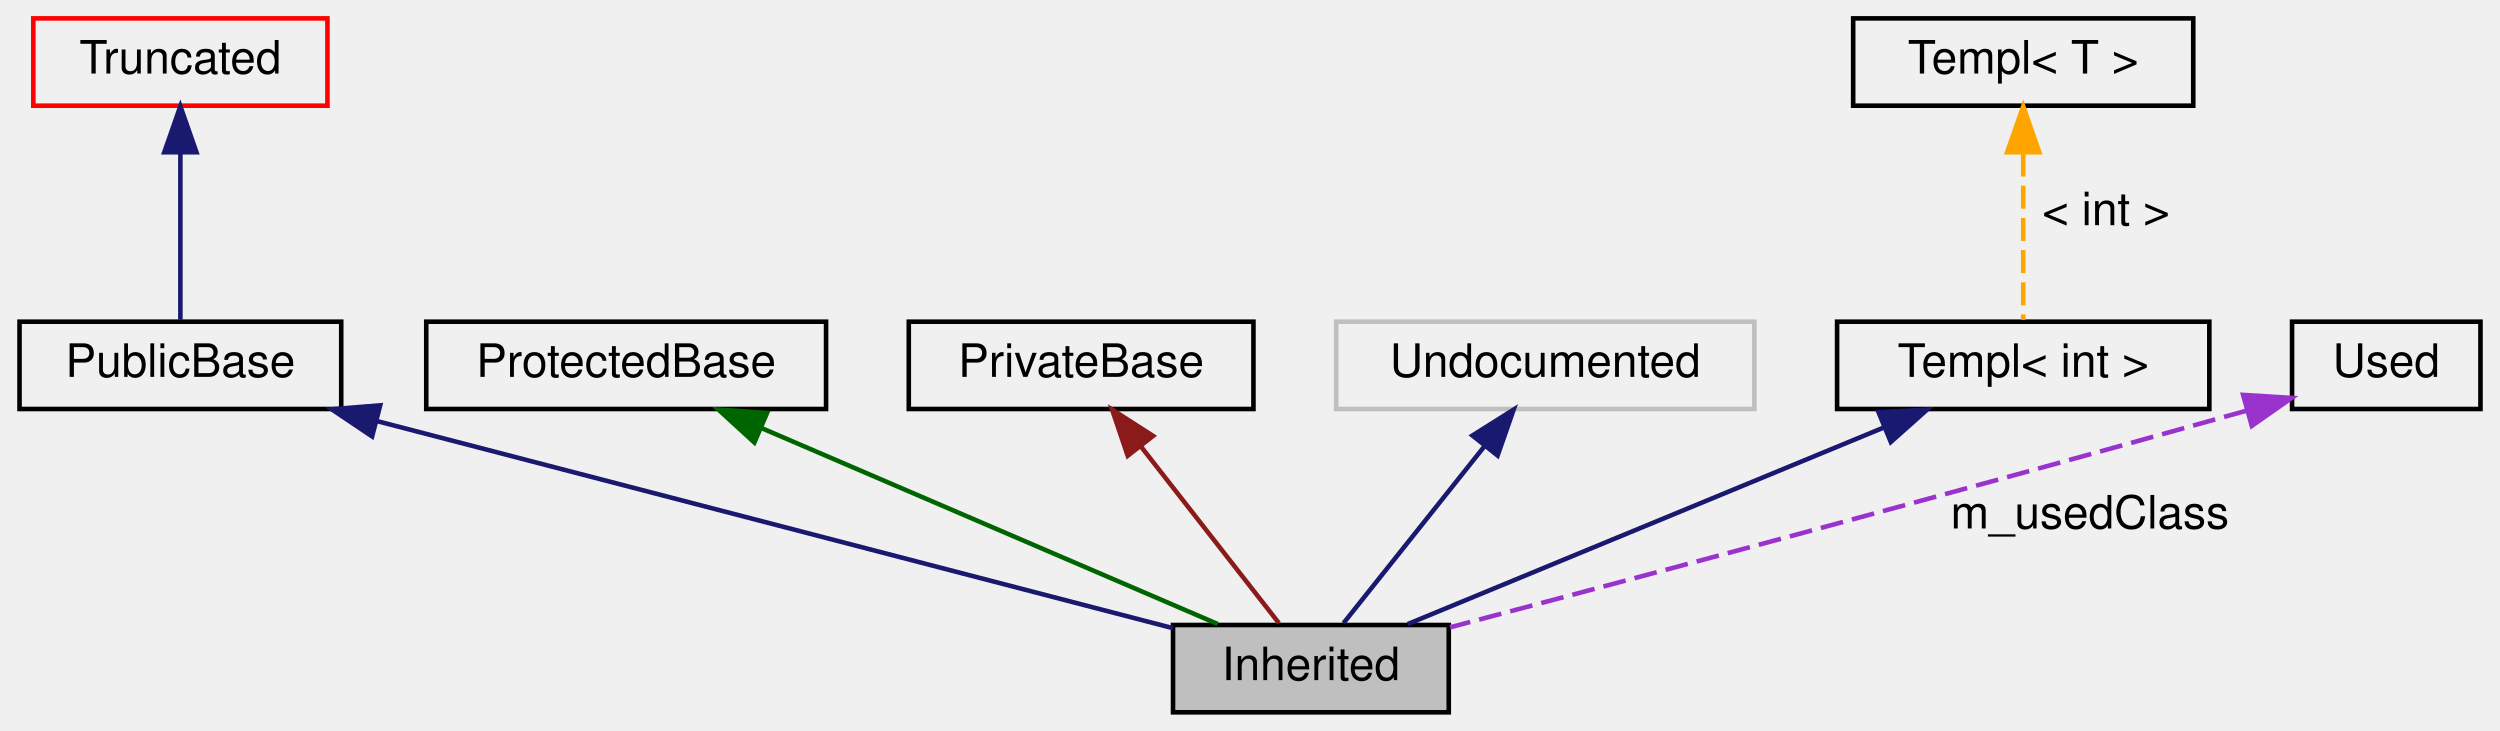
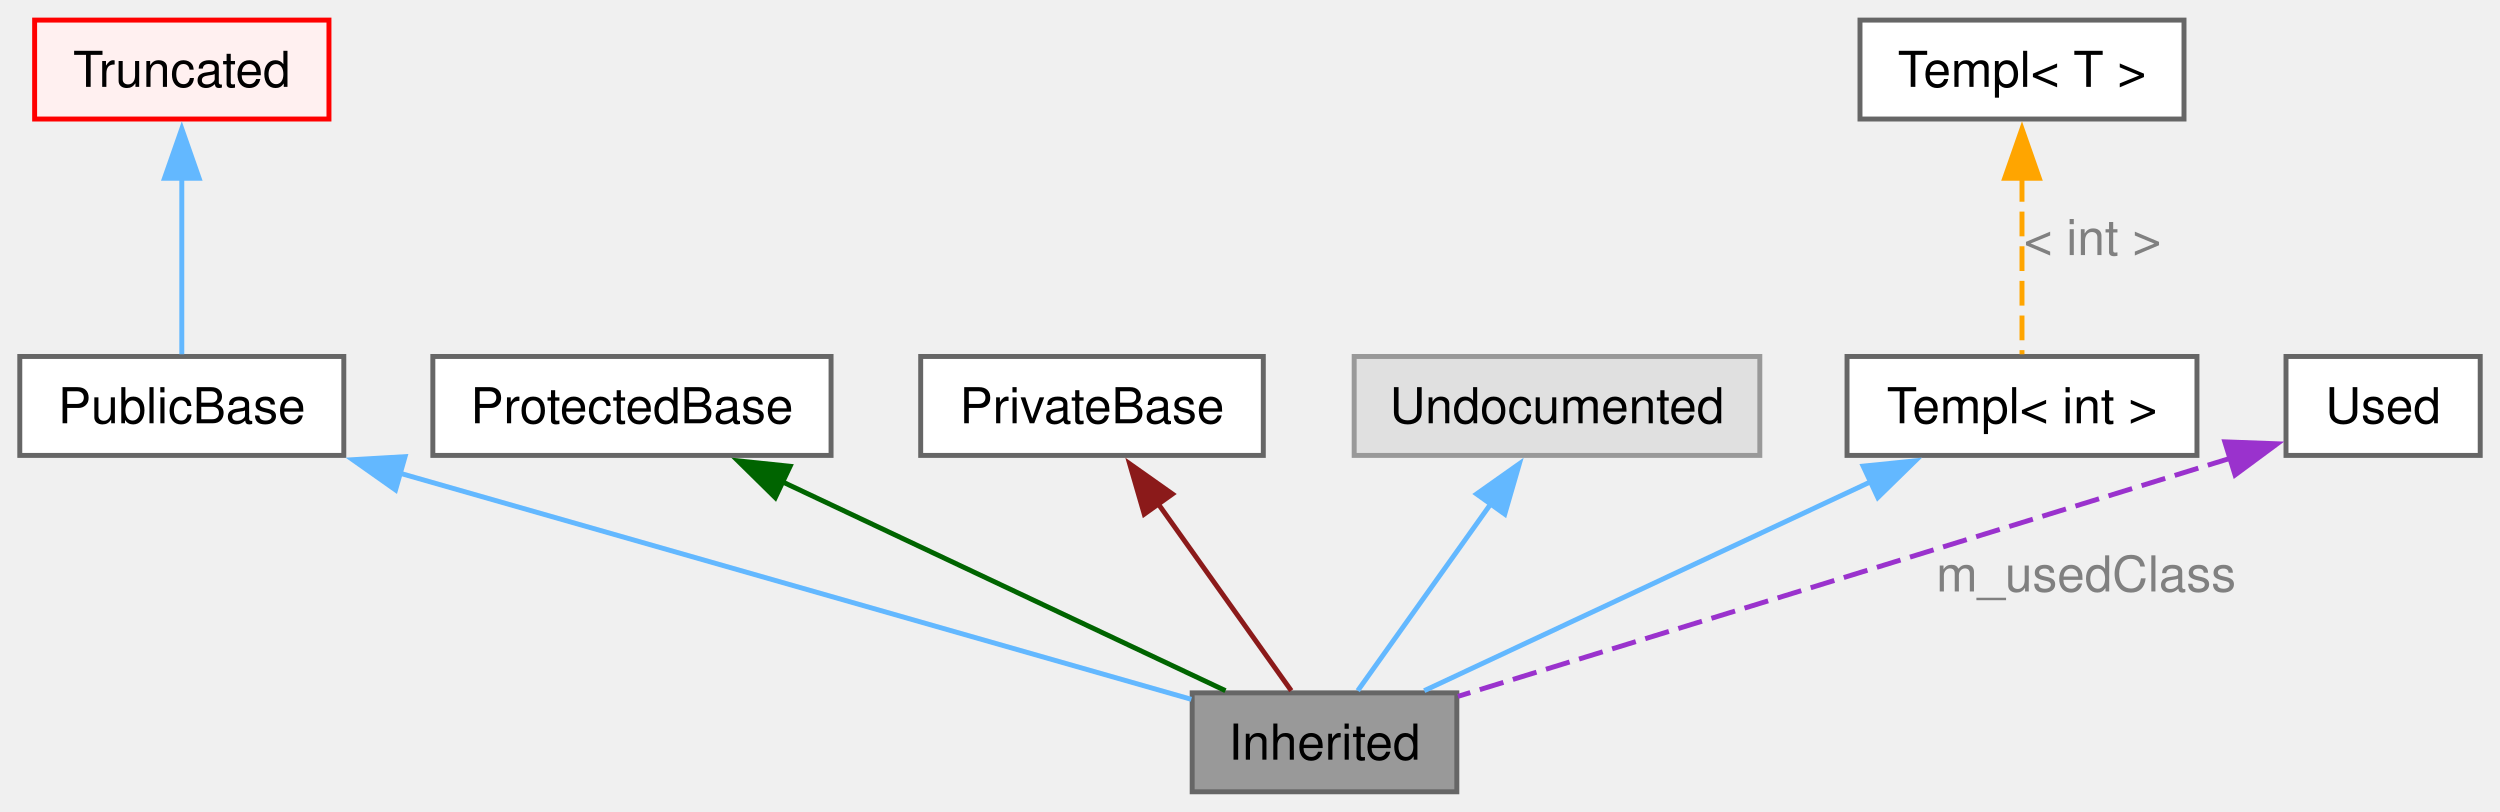
- <svg xmlns="http://www.w3.org/2000/svg" width="544pt" height="159pt" viewBox="0.00 0.00 543.50 159.00">
-   <g id="graph0" class="graph" transform="scale(1 1) rotate(0) translate(4 155)">
-     <g id="node1" class="node">
-       <polygon fill="#bfbfbf" stroke="black" points="311,-19 251,-19 251,0 311,0 311,-19" />
-       <text text-anchor="middle" x="281" y="-7" font-family="Helvetica,sans-Serif" font-size="10.00">Inherited</text>
+ <svg xmlns="http://www.w3.org/2000/svg" xmlns:xlink="http://www.w3.org/1999/xlink" width="505pt" height="164pt" viewBox="0.00 0.00 505.38 164.00">
+   <g id="graph0" class="graph" transform="scale(1 1) rotate(0) translate(4 160)">
+     <g id="Node000009" class="node">
+       <g id="a_Node000009">
+         <a xlink:title=" ">
+           <polygon fill="#999999" stroke="#666666" points="290.5,-20 237,-20 237,0 290.5,0 290.5,-20" />
+           <text text-anchor="middle" x="263.75" y="-6.5" font-family="Helvetica,sans-Serif" font-size="10.00">Inherited</text>
+         </a>
+       </g>
    </g>
-     <g id="node2" class="node">
-       <polygon fill="none" stroke="black" points="70,-85 0,-85 0,-66 70,-66 70,-85" />
-       <text text-anchor="middle" x="35" y="-73" font-family="Helvetica,sans-Serif" font-size="10.00">PublicBase</text>
+     <g id="Node000010" class="node">
+       <g id="a_Node000010">
+         <a xlink:title=" ">
+           <polygon fill="white" stroke="#666666" points="65.5,-88 0,-88 0,-68 65.5,-68 65.5,-88" />
+           <text text-anchor="middle" x="32.75" y="-74.5" font-family="Helvetica,sans-Serif" font-size="10.00">PublicBase</text>
+         </a>
+       </g>
    </g>
    <g id="edge1" class="edge">
-       <path fill="none" stroke="midnightblue" d="M77.7,-63.39C127.22,-50.51 207.6,-29.59 250.97,-18.31" />
-       <polygon fill="midnightblue" stroke="midnightblue" points="76.72,-60.03 67.92,-65.94 78.48,-66.8 76.72,-60.03" />
+       <g id="a_edge1">
+         <a xlink:title=" ">
+           <path fill="none" stroke="#63b8ff" d="M76.67,-64.45C123.9,-50.96 197.51,-29.93 236.83,-18.69" />
+           <polygon fill="#63b8ff" stroke="#63b8ff" points="75.96,-61.02 67.3,-67.13 77.88,-67.75 75.96,-61.02" />
+         </a>
+       </g>
    </g>
-     <g id="node3" class="node">
-       <polygon fill="none" stroke="red" points="67,-151 3,-151 3,-132 67,-132 67,-151" />
-       <text text-anchor="middle" x="35" y="-139" font-family="Helvetica,sans-Serif" font-size="10.00">Truncated</text>
+     <g id="Node000011" class="node">
+       <g id="a_Node000011">
+         <a xlink:title=" ">
+           <polygon fill="#fff0f0" stroke="red" points="62.5,-156 3,-156 3,-136 62.5,-136 62.5,-156" />
+           <text text-anchor="middle" x="32.75" y="-142.5" font-family="Helvetica,sans-Serif" font-size="10.00">Truncated</text>
+         </a>
+       </g>
    </g>
    <g id="edge2" class="edge">
-       <path fill="none" stroke="midnightblue" d="M35,-121.58C35,-109.63 35,-94.72 35,-85.41" />
-       <polygon fill="midnightblue" stroke="midnightblue" points="31.5,-121.87 35,-131.87 38.5,-121.87 31.5,-121.87" />
+       <g id="a_edge2">
+         <a xlink:title=" ">
+           <path fill="none" stroke="#63b8ff" d="M32.75,-124.28C32.75,-112.27 32.75,-97.74 32.75,-88.44" />
+           <polygon fill="#63b8ff" stroke="#63b8ff" points="29.25,-124.03 32.75,-134.03 36.25,-124.03 29.25,-124.03" />
+         </a>
+       </g>
    </g>
    <g id="node4" class="node">
-       <polygon fill="none" stroke="black" points="175.5,-85 88.5,-85 88.5,-66 175.5,-66 175.5,-85" />
-       <text text-anchor="middle" x="132" y="-73" font-family="Helvetica,sans-Serif" font-size="10.00">ProtectedBase</text>
+       <g id="a_node4">
+         <a xlink:title=" ">
+           <polygon fill="white" stroke="#666666" points="164,-88 83.5,-88 83.5,-68 164,-68 164,-88" />
+           <text text-anchor="middle" x="123.75" y="-74.5" font-family="Helvetica,sans-Serif" font-size="10.00">ProtectedBase</text>
+         </a>
+       </g>
    </g>
    <g id="edge3" class="edge">
-       <path fill="none" stroke="darkgreen" d="M161.43,-61.86C190.79,-49.25 235.12,-30.21 260.75,-19.2" />
-       <polygon fill="darkgreen" stroke="darkgreen" points="159.9,-58.71 152.09,-65.87 162.66,-65.14 159.9,-58.71" />
+       <g id="a_edge3">
+         <a xlink:title=" ">
+           <path fill="none" stroke="darkgreen" d="M153.93,-62.77C181.09,-49.97 220.25,-31.51 243.73,-20.44" />
+           <polygon fill="darkgreen" stroke="darkgreen" points="152.73,-59.47 145.18,-66.9 155.72,-65.8 152.73,-59.47" />
+         </a>
+       </g>
    </g>
    <g id="node5" class="node">
-       <polygon fill="none" stroke="black" points="268.5,-85 193.5,-85 193.5,-66 268.5,-66 268.5,-85" />
-       <text text-anchor="middle" x="231" y="-73" font-family="Helvetica,sans-Serif" font-size="10.00">PrivateBase</text>
+       <g id="a_node5">
+         <a xlink:title=" ">
+           <polygon fill="white" stroke="#666666" points="251.38,-88 182.12,-88 182.12,-68 251.38,-68 251.38,-88" />
+           <text text-anchor="middle" x="216.75" y="-74.5" font-family="Helvetica,sans-Serif" font-size="10.00">PrivateBase</text>
+         </a>
+       </g>
    </g>
    <g id="edge4" class="edge">
-       <path fill="none" stroke="#8b1a1a" d="M244.07,-57.77C253.66,-45.49 266.31,-29.3 274.04,-19.41" />
-       <polygon fill="#8b1a1a" stroke="#8b1a1a" points="241.14,-55.83 237.74,-65.87 246.66,-60.14 241.14,-55.83" />
+       <g id="a_edge4">
+         <a xlink:title=" ">
+           <path fill="none" stroke="#8b1a1a" d="M229.91,-58.52C238.73,-46.13 249.98,-30.33 257.03,-20.44" />
+           <polygon fill="#8b1a1a" stroke="#8b1a1a" points="227.31,-56.13 224.36,-66.31 233.01,-60.2 227.31,-56.13" />
+         </a>
+       </g>
    </g>
-     <g id="node6" class="node">
-       <polygon fill="none" stroke="#bfbfbf" points="377.5,-85 286.5,-85 286.5,-66 377.5,-66 377.5,-85" />
-       <text text-anchor="middle" x="332" y="-73" font-family="Helvetica,sans-Serif" font-size="10.00">Undocumented</text>
+     <g id="Node000015" class="node">
+       <g id="a_Node000015">
+         <a xlink:title=" ">
+           <polygon fill="#e0e0e0" stroke="#999999" points="351.75,-88 269.75,-88 269.75,-68 351.75,-68 351.75,-88" />
+           <text text-anchor="middle" x="310.75" y="-74.5" font-family="Helvetica,sans-Serif" font-size="10.00">Undocumented</text>
+         </a>
+       </g>
    </g>
    <g id="edge5" class="edge">
-       <path fill="none" stroke="midnightblue" d="M318.67,-57.77C308.88,-45.49 295.98,-29.3 288.1,-19.41" />
-       <polygon fill="midnightblue" stroke="midnightblue" points="316.15,-60.23 325.12,-65.87 321.63,-55.87 316.15,-60.23" />
+       <g id="a_edge5">
+         <a xlink:title=" ">
+           <path fill="none" stroke="#63b8ff" d="M297.59,-58.52C288.77,-46.13 277.52,-30.33 270.47,-20.44" />
+           <polygon fill="#63b8ff" stroke="#63b8ff" points="294.49,-60.2 303.14,-66.31 300.19,-56.13 294.49,-60.2" />
+         </a>
+       </g>
    </g>
    <g id="node7" class="node">
-       <polygon fill="none" stroke="black" points="476.5,-85 395.5,-85 395.5,-66 476.5,-66 476.5,-85" />
-       <text text-anchor="middle" x="436" y="-73" font-family="Helvetica,sans-Serif" font-size="10.00">Templ&lt; int &gt;</text>
+       <g id="a_node7">
+         <a xlink:title=" ">
+           <polygon fill="white" stroke="#666666" points="440.12,-88 369.38,-88 369.38,-68 440.12,-68 440.12,-88" />
+           <text text-anchor="middle" x="404.75" y="-74.5" font-family="Helvetica,sans-Serif" font-size="10.00">Templ&lt; int &gt;</text>
+         </a>
+       </g>
    </g>
    <g id="edge6" class="edge">
-       <path fill="none" stroke="midnightblue" d="M405.78,-62.02C375.24,-49.41 328.84,-30.25 302.07,-19.2" />
-       <polygon fill="midnightblue" stroke="midnightblue" points="404.52,-65.29 415.1,-65.87 407.19,-58.82 404.52,-65.29" />
+       <g id="a_edge6">
+         <a xlink:title=" ">
+           <path fill="none" stroke="#63b8ff" d="M374.36,-62.77C347,-49.97 307.56,-31.51 283.91,-20.44" />
+           <polygon fill="#63b8ff" stroke="#63b8ff" points="372.64,-65.83 383.18,-66.9 375.6,-59.49 372.64,-65.83" />
+         </a>
+       </g>
    </g>
    <g id="node8" class="node">
-       <polygon fill="none" stroke="black" points="473,-151 399,-151 399,-132 473,-132 473,-151" />
-       <text text-anchor="middle" x="436" y="-139" font-family="Helvetica,sans-Serif" font-size="10.00">Templ&lt; T &gt;</text>
+       <g id="a_node8">
+         <a xlink:title=" ">
+           <polygon fill="white" stroke="#666666" points="437.5,-156 372,-156 372,-136 437.5,-136 437.5,-156" />
+           <text text-anchor="middle" x="404.75" y="-142.5" font-family="Helvetica,sans-Serif" font-size="10.00">Templ&lt; T &gt;</text>
+         </a>
+       </g>
    </g>
    <g id="edge7" class="edge">
-       <path fill="none" stroke="orange" stroke-dasharray="5,2" d="M436,-121.58C436,-109.63 436,-94.72 436,-85.41" />
-       <polygon fill="orange" stroke="orange" points="432.5,-121.87 436,-131.87 439.5,-121.87 432.5,-121.87" />
-       <text text-anchor="middle" x="454" y="-106" font-family="Helvetica,sans-Serif" font-size="10.00">&lt; int &gt;</text>
+       <g id="a_edge7">
+         <a xlink:title=" ">
+           <path fill="none" stroke="orange" stroke-dasharray="5,2" d="M404.75,-124.28C404.75,-112.27 404.75,-97.74 404.75,-88.44" />
+           <polygon fill="orange" stroke="orange" points="401.25,-124.03 404.75,-134.03 408.25,-124.03 401.25,-124.03" />
+         </a>
+       </g>
+       <text text-anchor="middle" x="419" y="-108.5" font-family="Helvetica,sans-Serif" font-size="10.00" fill="grey">&lt; int &gt;</text>
    </g>
    <g id="node9" class="node">
-       <polygon fill="none" stroke="black" points="535.5,-85 494.5,-85 494.5,-66 535.5,-66 535.5,-85" />
-       <text text-anchor="middle" x="515" y="-73" font-family="Helvetica,sans-Serif" font-size="10.00">Used</text>
+       <g id="a_node9">
+         <a xlink:title=" ">
+           <polygon fill="white" stroke="#666666" points="497.38,-88 458.12,-88 458.12,-68 497.38,-68 497.38,-88" />
+           <text text-anchor="middle" x="477.75" y="-74.5" font-family="Helvetica,sans-Serif" font-size="10.00">Used</text>
+         </a>
+       </g>
    </g>
    <g id="edge8" class="edge">
-       <path fill="none" stroke="#9a32cd" stroke-dasharray="5,2" d="M484.52,-65.62C417.32,-46.74 349.44,-28.6 311.27,-18.49" />
-       <polygon fill="#9a32cd" stroke="#9a32cd" points="483.85,-69.07 494.42,-68.41 485.74,-62.33 483.85,-69.07" />
-       <text text-anchor="middle" x="450.5" y="-40" font-family="Helvetica,sans-Serif" font-size="10.00">m_usedClass</text>
+       <g id="a_edge8">
+         <a xlink:title=" ">
+           <path fill="none" stroke="#9a32cd" stroke-dasharray="5,2" d="M447.08,-67.49C385.45,-48.44 324.77,-29.76 290.72,-19.29" />
+           <polygon fill="#9a32cd" stroke="#9a32cd" points="445.75,-70.74 456.34,-70.35 447.82,-64.05 445.75,-70.74" />
+         </a>
+       </g>
+       <text text-anchor="middle" x="417.71" y="-40.5" font-family="Helvetica,sans-Serif" font-size="10.00" fill="grey">m_usedClass</text>
    </g>
  </g>
</svg>
